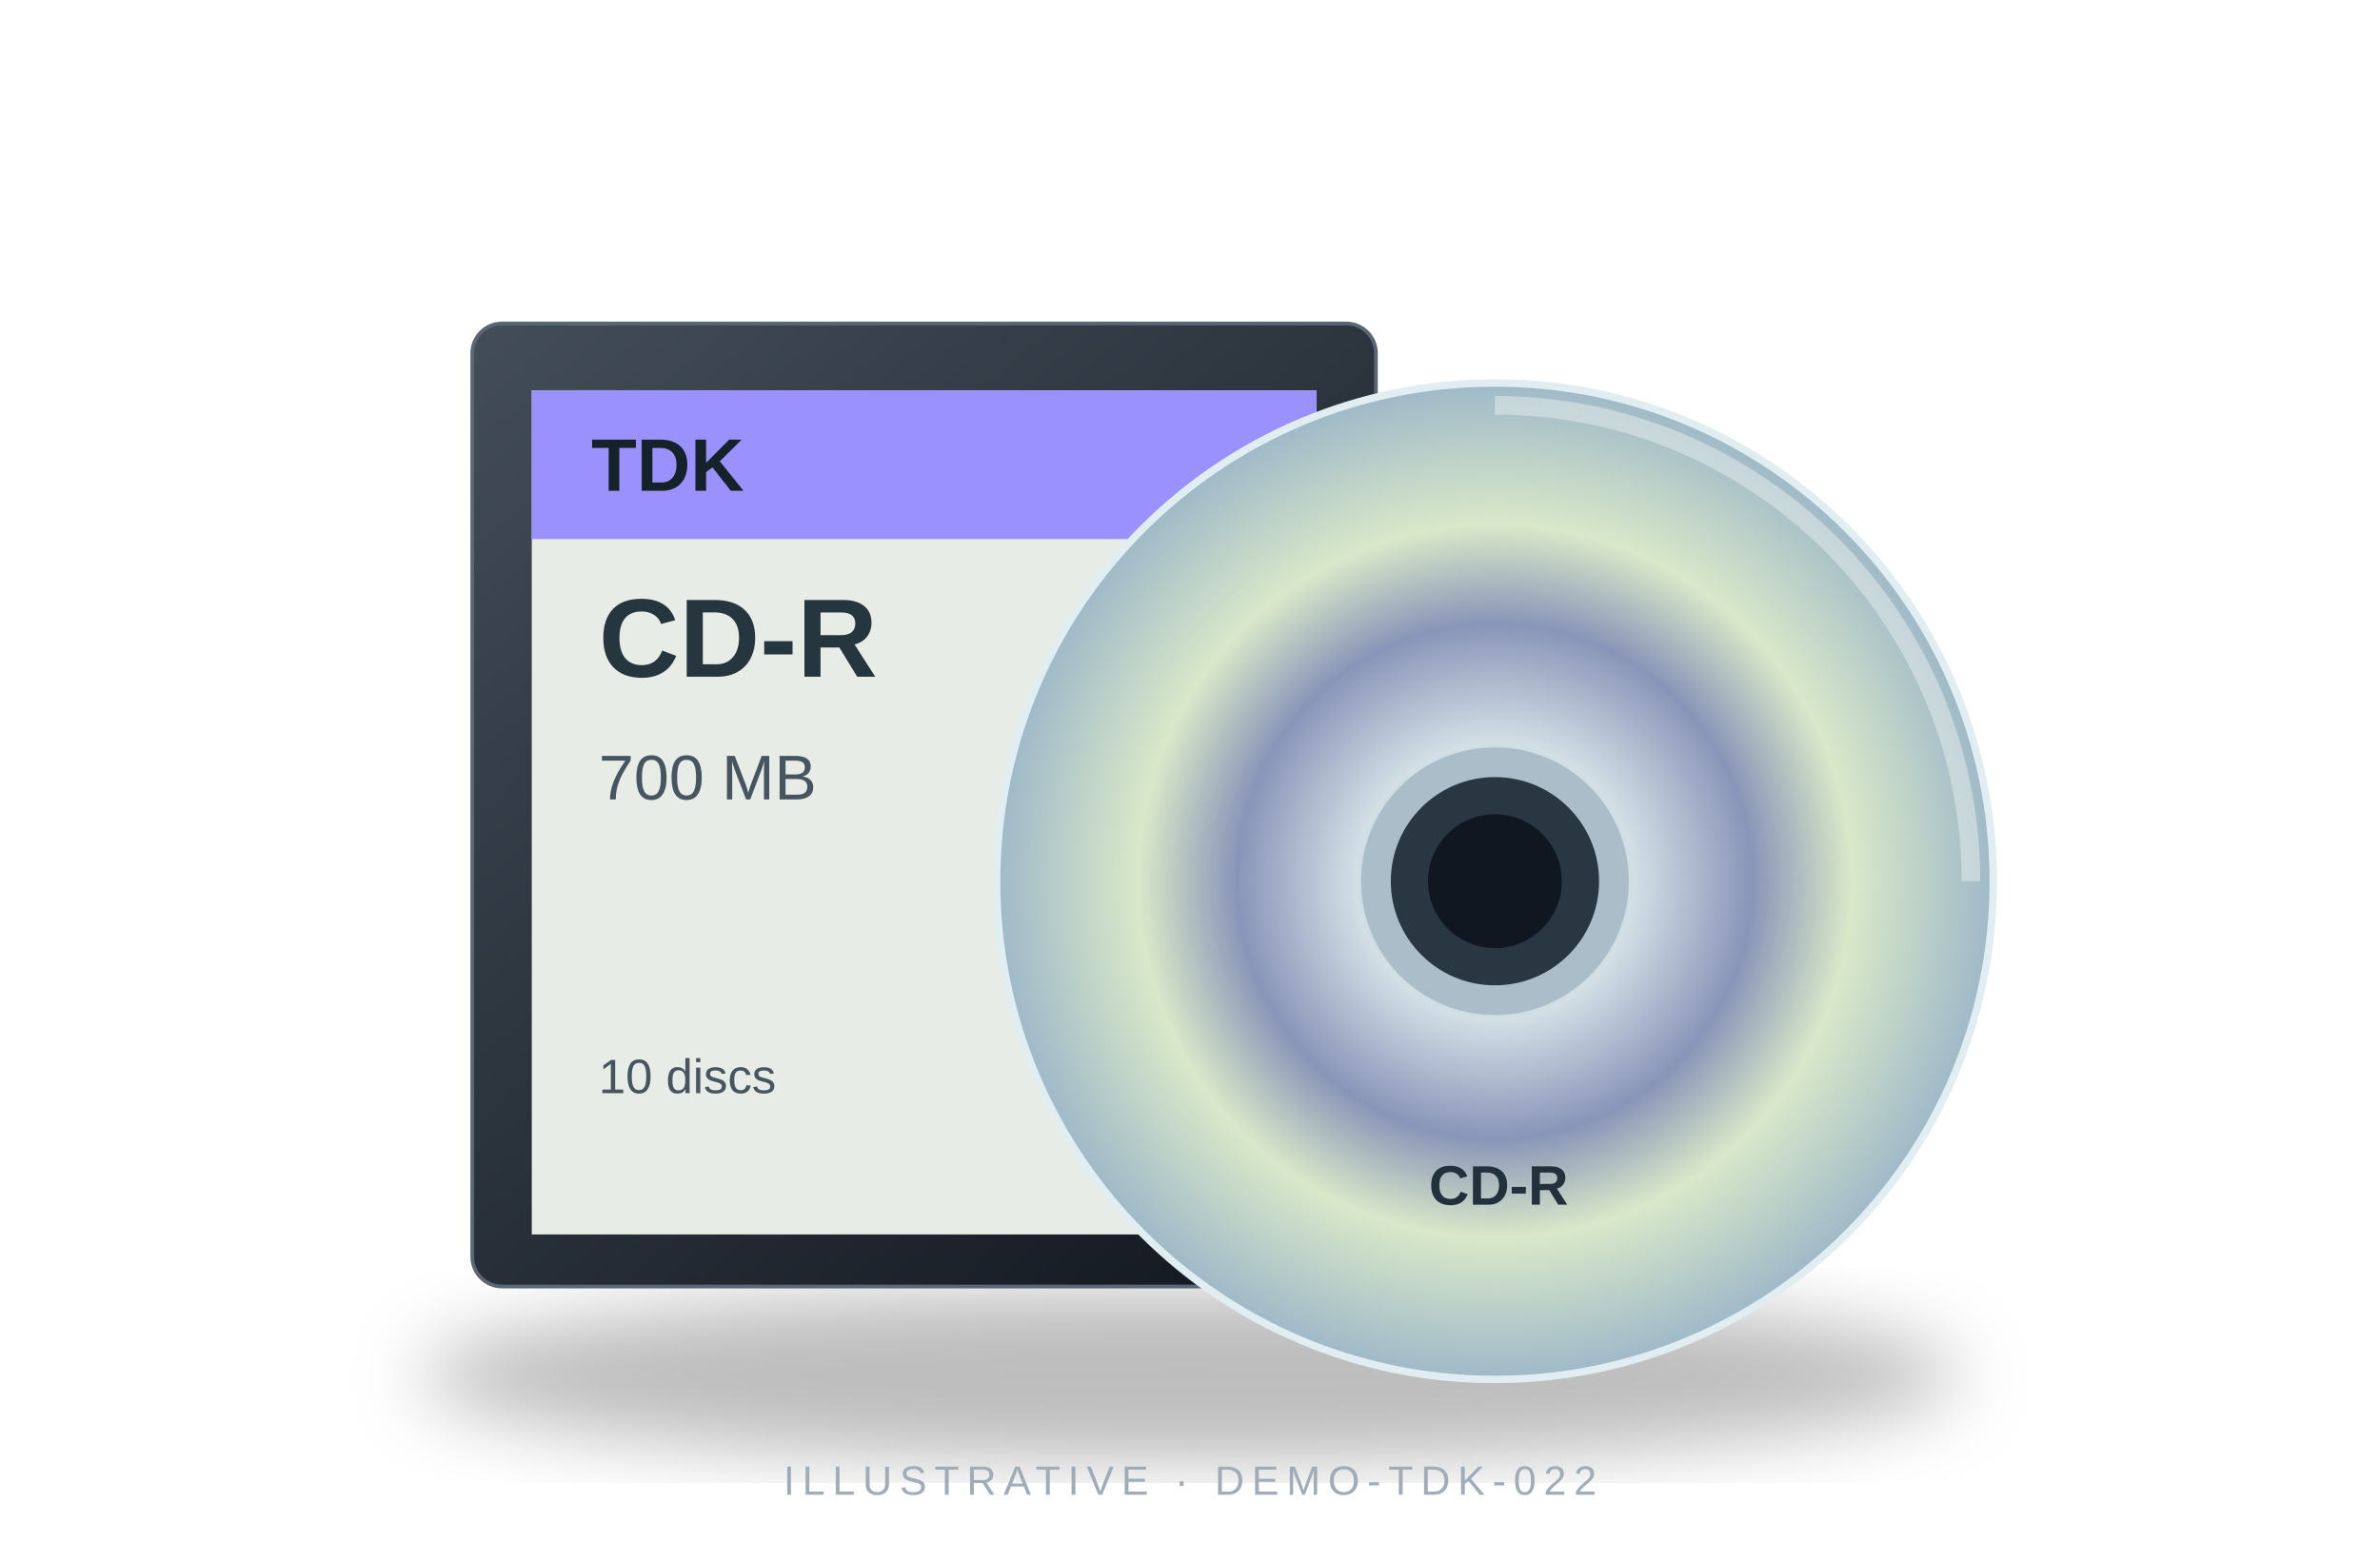
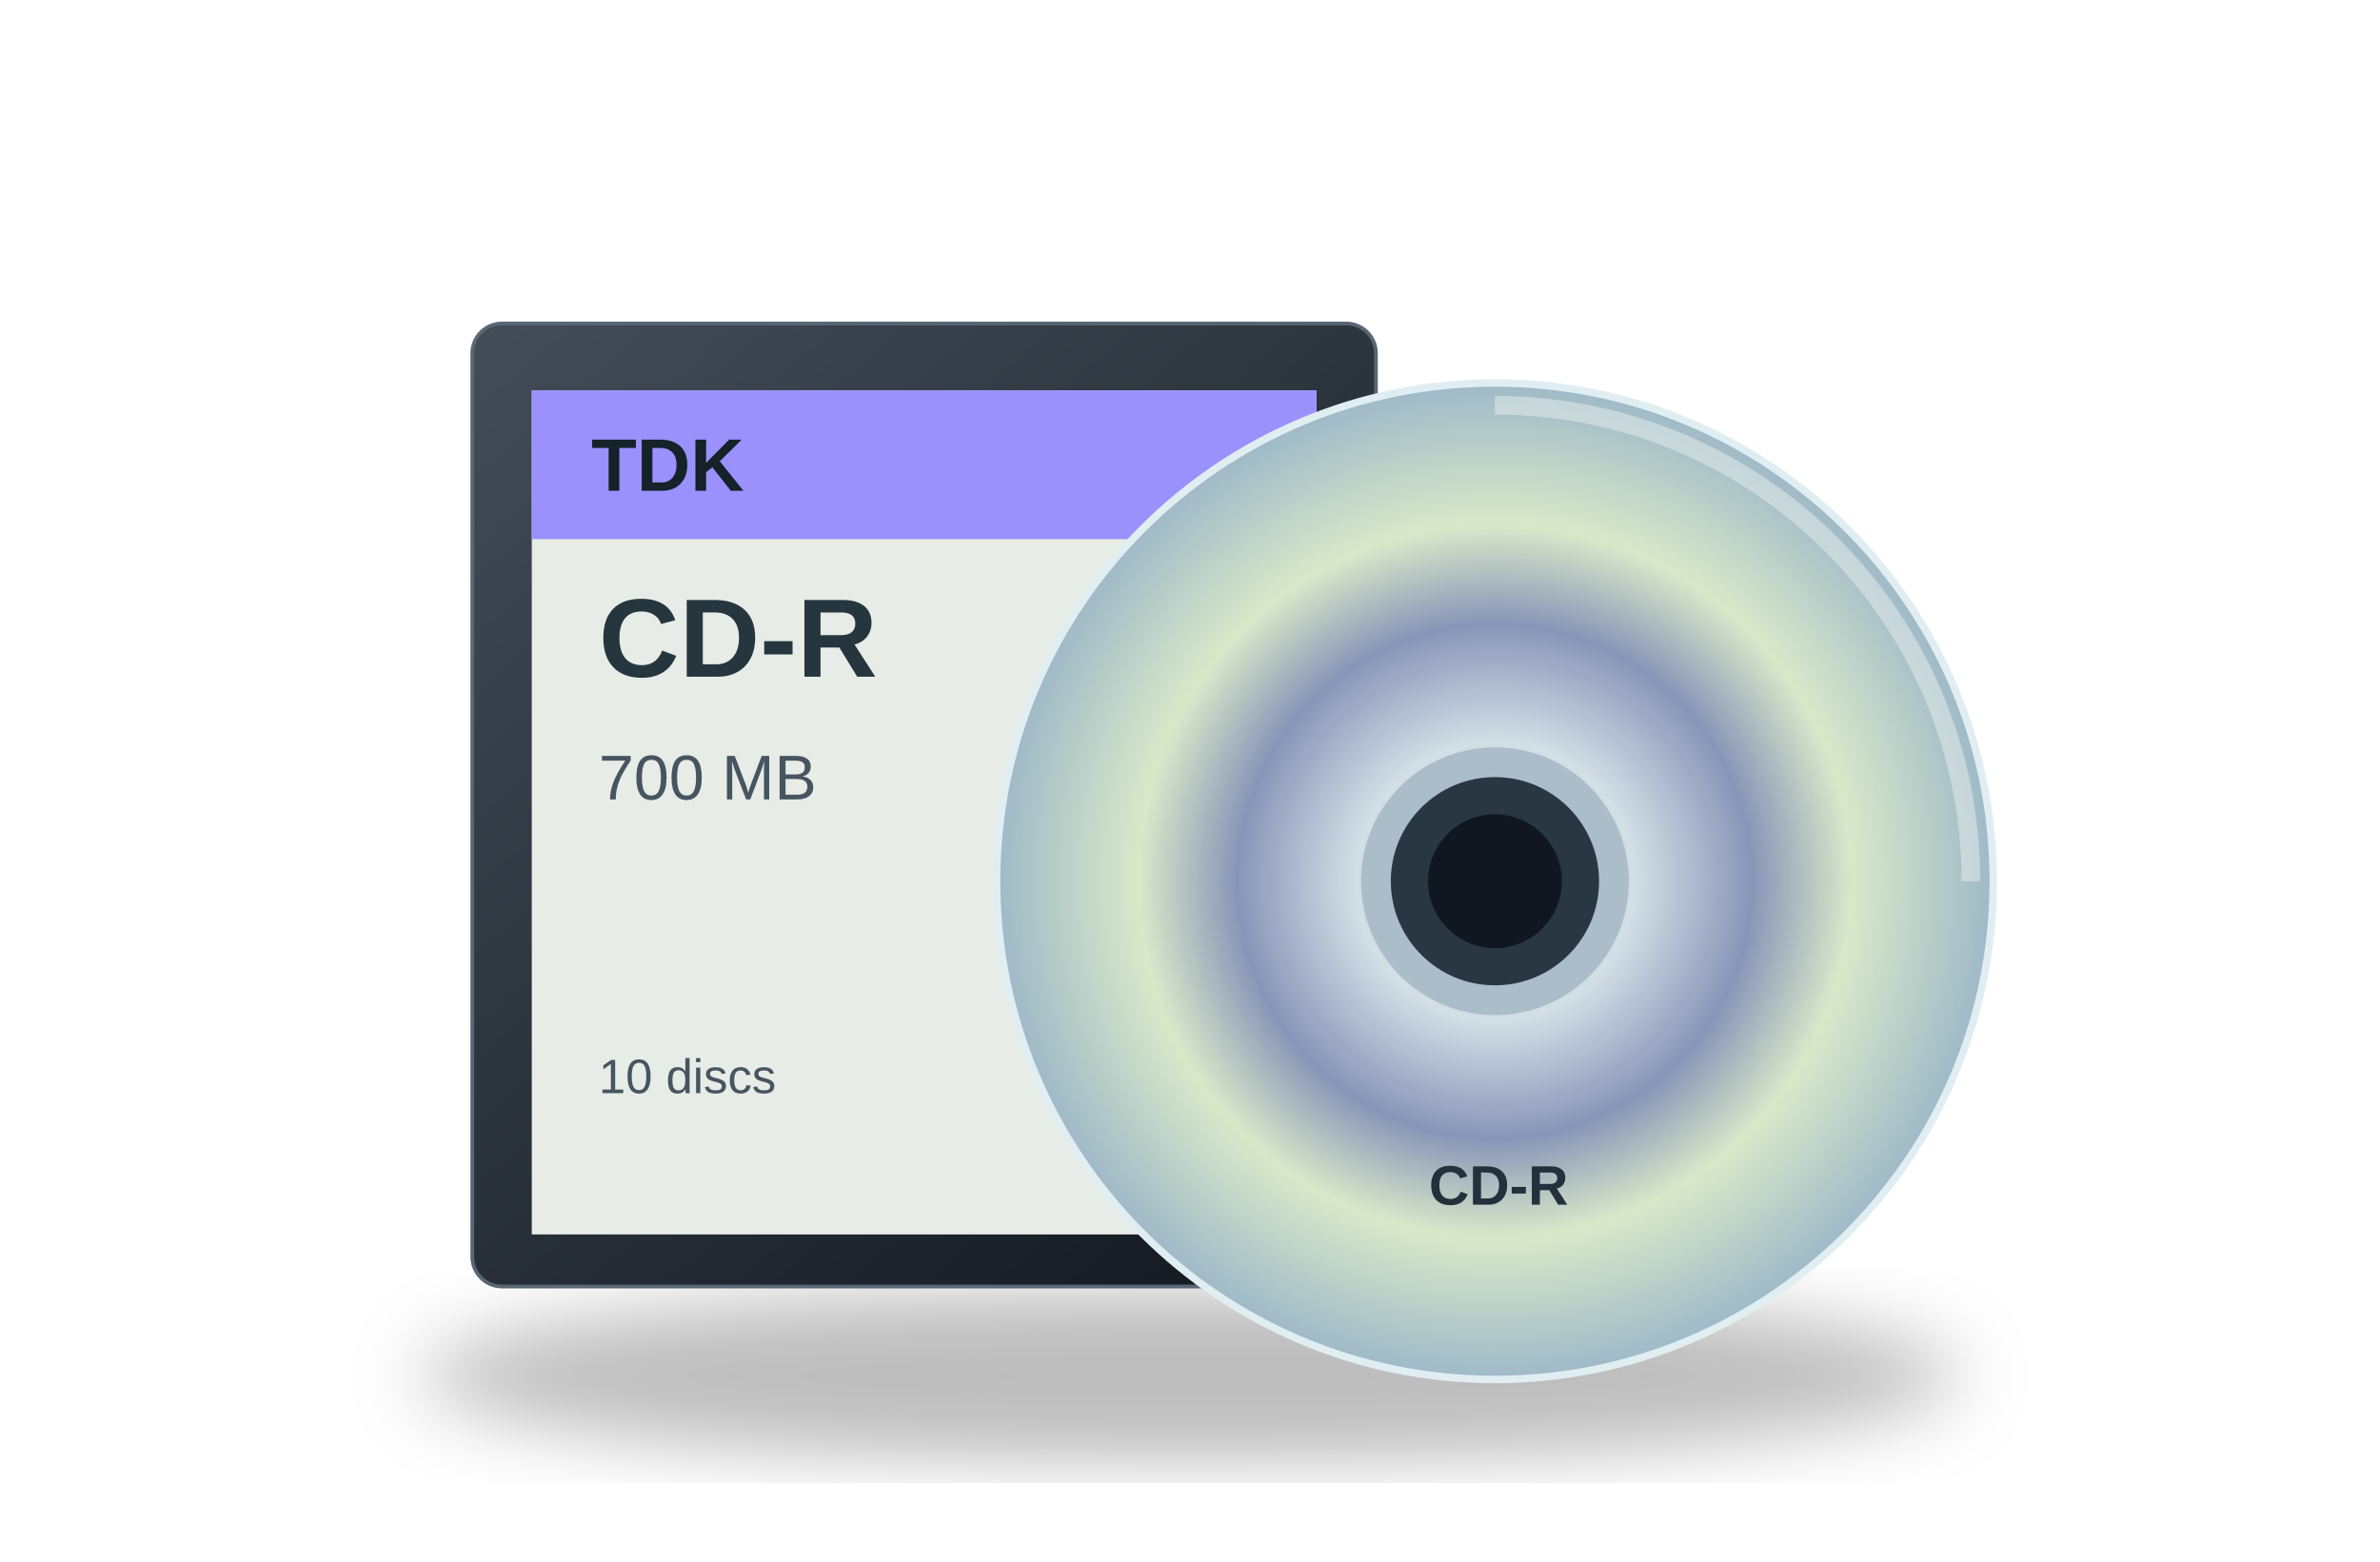
<svg xmlns="http://www.w3.org/2000/svg" width="640" height="420" viewBox="0 0 640 420" role="img" font-family="Arial,Helvetica,sans-serif">
  <defs>
    <linearGradient id="shell" x2=".8" y2="1">
      <stop stop-color="#434d58" />
      <stop offset="1" stop-color="#151b23" />
    </linearGradient>
    <linearGradient id="metal" x2="1" y2="1">
      <stop stop-color="#d6e1e7" />
      <stop offset=".3" stop-color="#798a9b" />
      <stop offset=".65" stop-color="#d6e4e5" />
      <stop offset="1" stop-color="#546778" />
    </linearGradient>
    <radialGradient id="disc">
      <stop offset=".15" stop-color="#101820" />
      <stop offset=".17" stop-color="#a0d6d0" />
      <stop offset=".28" stop-color="#d3dfe5" />
      <stop offset=".52" stop-color="#8995b8" />
      <stop offset=".72" stop-color="#d9e8c9" />
      <stop offset="1" stop-color="#a0bac8" />
    </radialGradient>
    <filter id="shadow">
      <feGaussianBlur stdDeviation="10" />
    </filter>
  </defs>
  <ellipse cx="320" cy="370" rx="207" ry="24" fill="#000" opacity=".26" filter="url(#shadow)" />
  <g transform="translate(21 12)">
    <rect x="106" y="75" width="243" height="259" rx="8" fill="url(#shell)" stroke="#596674" />
    <rect x="122" y="93" width="211" height="227" fill="#e8ece7" />
    <rect x="122" y="93" width="211" height="40" fill="#9a91fc" />
    <text x="138" y="120" fill="#15222a" font-size="20" font-weight="700">TDK</text>
    <text x="140" y="170" fill="#26363f" font-size="30" font-weight="700">CD-R</text>
    <text x="140" y="203" fill="#465560" font-size="17">700 MB</text>
    <text x="140" y="282" fill="#465560" font-size="13">10 discs</text>
    <circle cx="381" cy="225" r="134" fill="url(#disc)" stroke="#e0eef2" stroke-width="2" />
    <circle cx="381" cy="225" r="32" fill="#293743" stroke="#aabdc9" stroke-width="8" />
    <circle cx="381" cy="225" r="18" fill="#101720" />
    <path d="M381 97A128 128 0 0 1 509 225" fill="none" stroke="#f4f7f5" opacity=".42" stroke-width="5" />
    <text x="382" y="312" fill="#22313b" text-anchor="middle" font-size="15" font-weight="700">CD-R</text>
  </g>
-   <text x="320" y="402" text-anchor="middle" font-family="Arial,sans-serif" fill="#a0adb8" font-size="11" letter-spacing="2">ILLUSTRATIVE · DEMO-TDK-022</text>
</svg>
